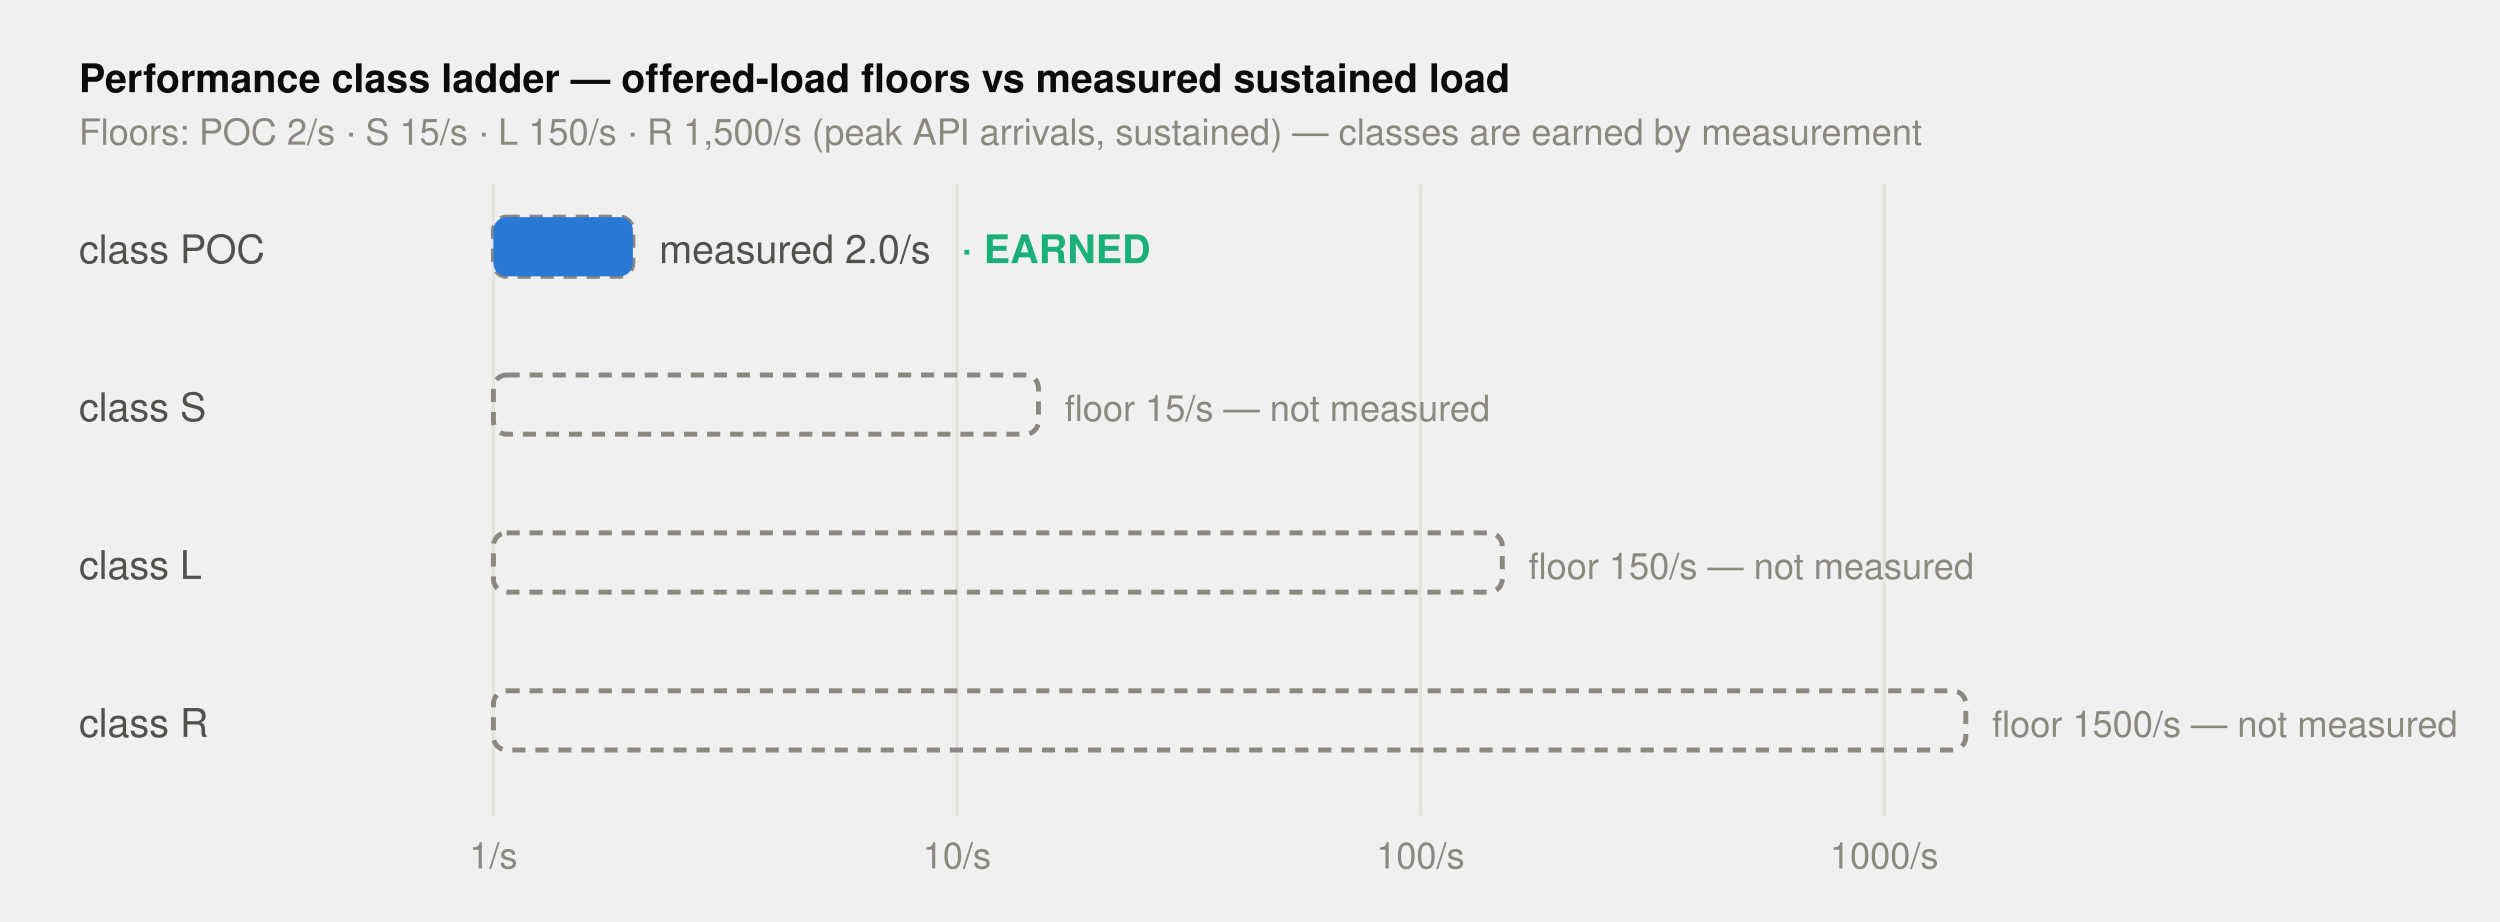
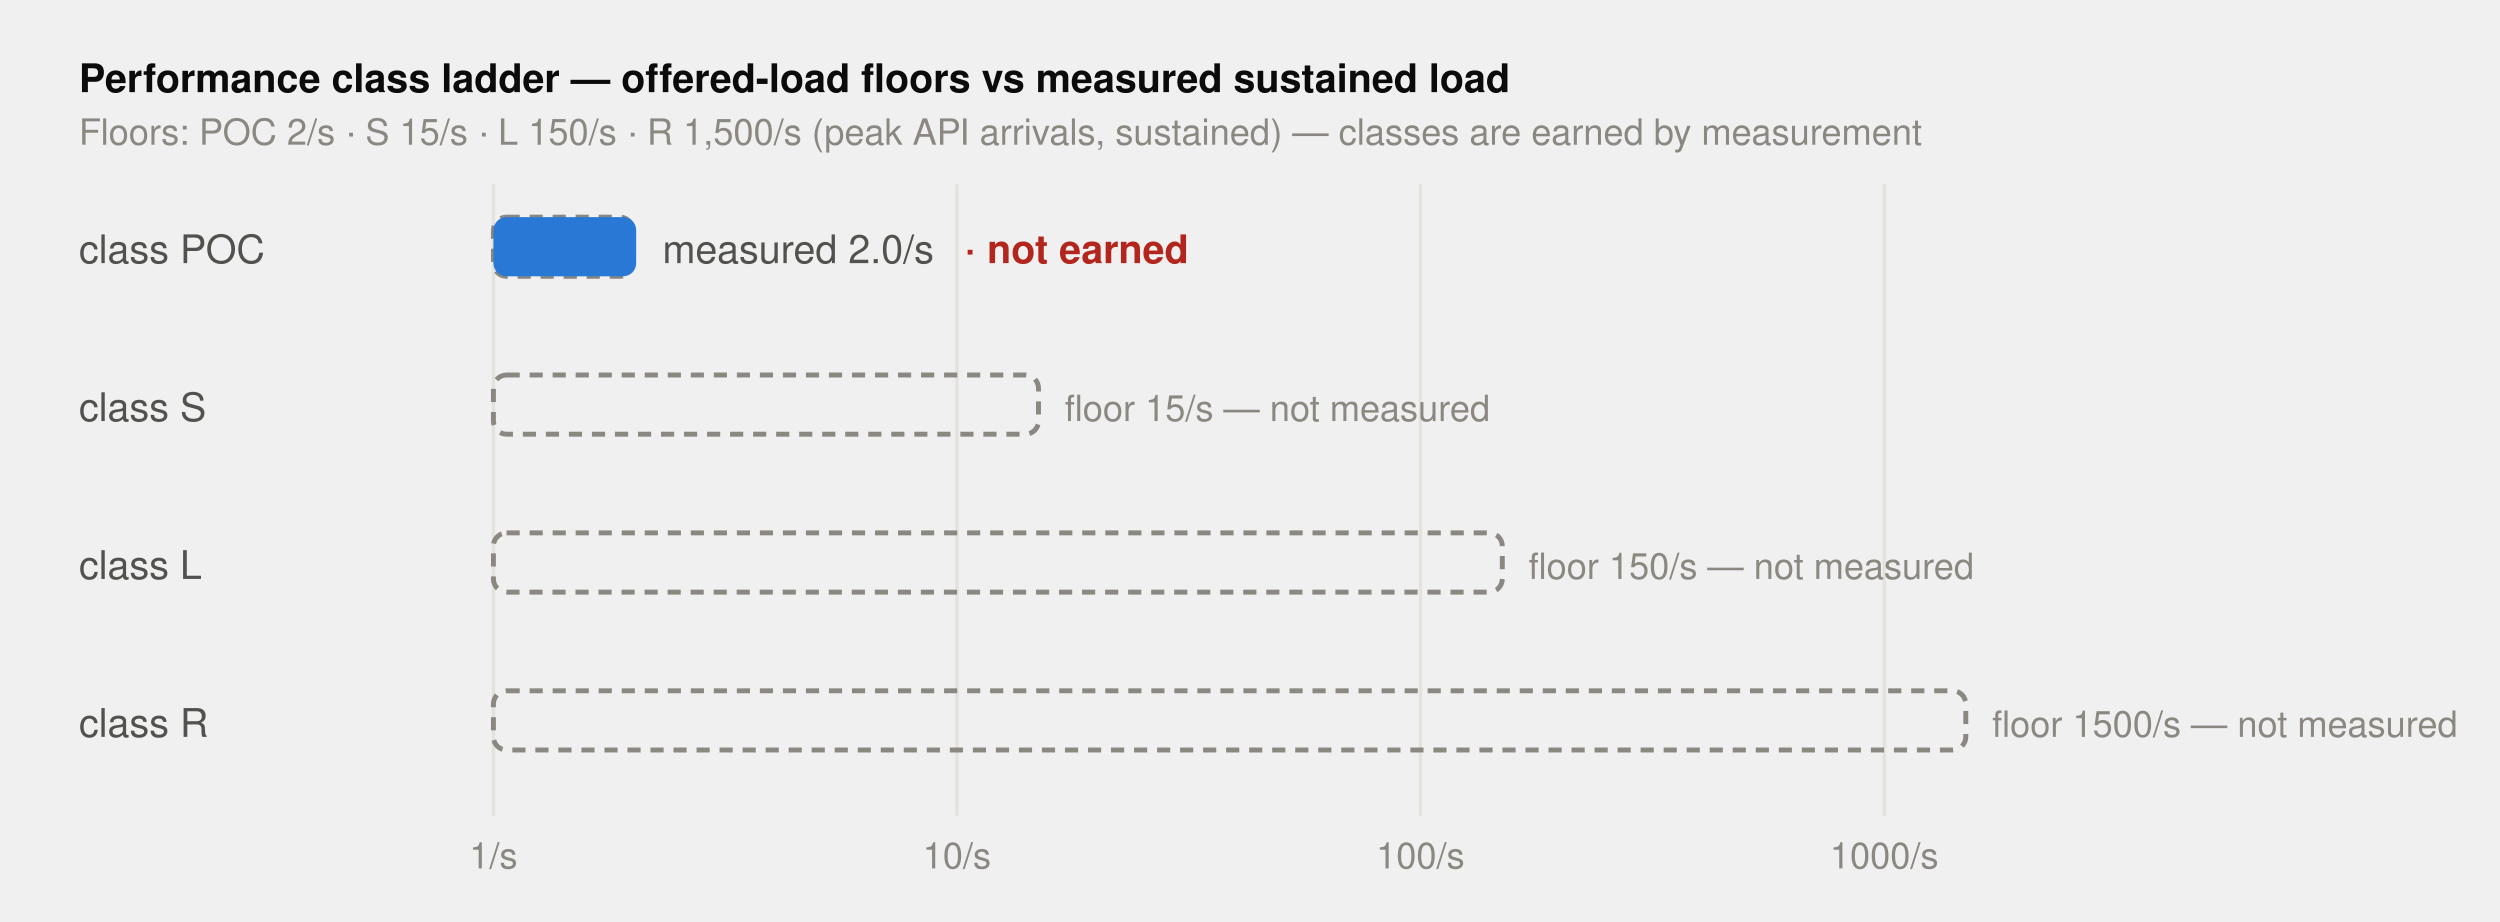
<svg xmlns="http://www.w3.org/2000/svg" viewBox="0 0 760 280" width="760" height="280" role="img">
  <style>
text { fill: #52514e; font: 12px -apple-system, 'Segoe UI', Helvetica, Arial, sans-serif; }
.title { fill: #0b0b0b; font-weight: 600; }
.muted { fill: #8a8880; font-size: 11px; }
.grid { stroke: #e4e2dd; stroke-width: 1; }
.p50 { fill: #7db4ea; } .p90 { fill: #3d7fd0; } .p99 { fill: #1b5cab; }
.measured { fill: #2a78d6; }
.floor { fill: none; stroke: #8a8880; stroke-width: 1.5; stroke-dasharray: 4 3; }
.earned { fill: #1baf7a; font-weight: 600; }
.notearned { fill: #b3261e; font-weight: 600; }
.slo { stroke: #b3261e; stroke-width: 1.5; stroke-dasharray: 6 4; }
.slotext { fill: #b3261e; font-size: 11px; }
@media (prefers-color-scheme: dark) {
text { fill: #c3c2b7; }
.title { fill: #ffffff; }
.muted { fill: #8f8e85; }
.grid { stroke: #3a3a38; }
.p50 { fill: #3d5f82; } .p90 { fill: #3987e5; } .p99 { fill: #9ec7ef; }
.measured { fill: #3987e5; }
.floor { stroke: #8f8e85; }
.earned { fill: #26c78d; }
.notearned { fill: #e5484d; }
.slo { stroke: #e5484d; }
.slotext { fill: #e5484d; }
}
</style>
  <text x="24" y="28" class="title">Performance class ladder — offered-load floors vs measured sustained load</text>
  <text x="24" y="44" class="muted">Floors: POC 2/s · S 15/s · L 150/s · R 1,500/s (peak API arrivals, sustained) — classes are earned by measurement</text>
  <line x1="150.0" y1="56" x2="150.0" y2="248.0" class="grid" />
  <text x="150.0" y="264.0" class="muted" text-anchor="middle">1/s</text>
  <line x1="290.9" y1="56" x2="290.9" y2="248.0" class="grid" />
  <text x="290.9" y="264.0" class="muted" text-anchor="middle">10/s</text>
  <line x1="431.8" y1="56" x2="431.8" y2="248.0" class="grid" />
  <text x="431.8" y="264.0" class="muted" text-anchor="middle">100/s</text>
  <line x1="572.8" y1="56" x2="572.8" y2="248.0" class="grid" />
  <text x="572.8" y="264.0" class="muted" text-anchor="middle">1000/s</text>
  <text x="24" y="80.0">class POC</text>
  <rect x="150" y="66.0" width="42.4" height="18" rx="4" class="floor" />
-   <rect x="150" y="66.0" width="42.4" height="18" rx="4" class="measured" />
-   <text x="200.4" y="80.0">measured 2.0/s</text>
-   <text x="292.4" y="80.0" class="earned"> · EARNED</text>
+   <rect x="150" y="66.0" width="43.4" height="18" rx="4" class="measured" />
+   <text x="201.4" y="80.0">measured 2.0/s</text>
+   <text x="293.4" y="80.0" class="notearned"> · not earned</text>
  <text x="24" y="128.0">class S</text>
  <rect x="150" y="114.0" width="165.7" height="18" rx="4" class="floor" />
  <text x="323.7" y="128.0" class="muted">floor 15/s — not measured</text>
  <text x="24" y="176.0">class L</text>
  <rect x="150" y="162.0" width="306.7" height="18" rx="4" class="floor" />
  <text x="464.7" y="176.0" class="muted">floor 150/s — not measured</text>
  <text x="24" y="224.0">class R</text>
  <rect x="150" y="210.0" width="447.6" height="18" rx="4" class="floor" />
  <text x="605.6" y="224.0" class="muted">floor 1500/s — not measured</text>
</svg>
